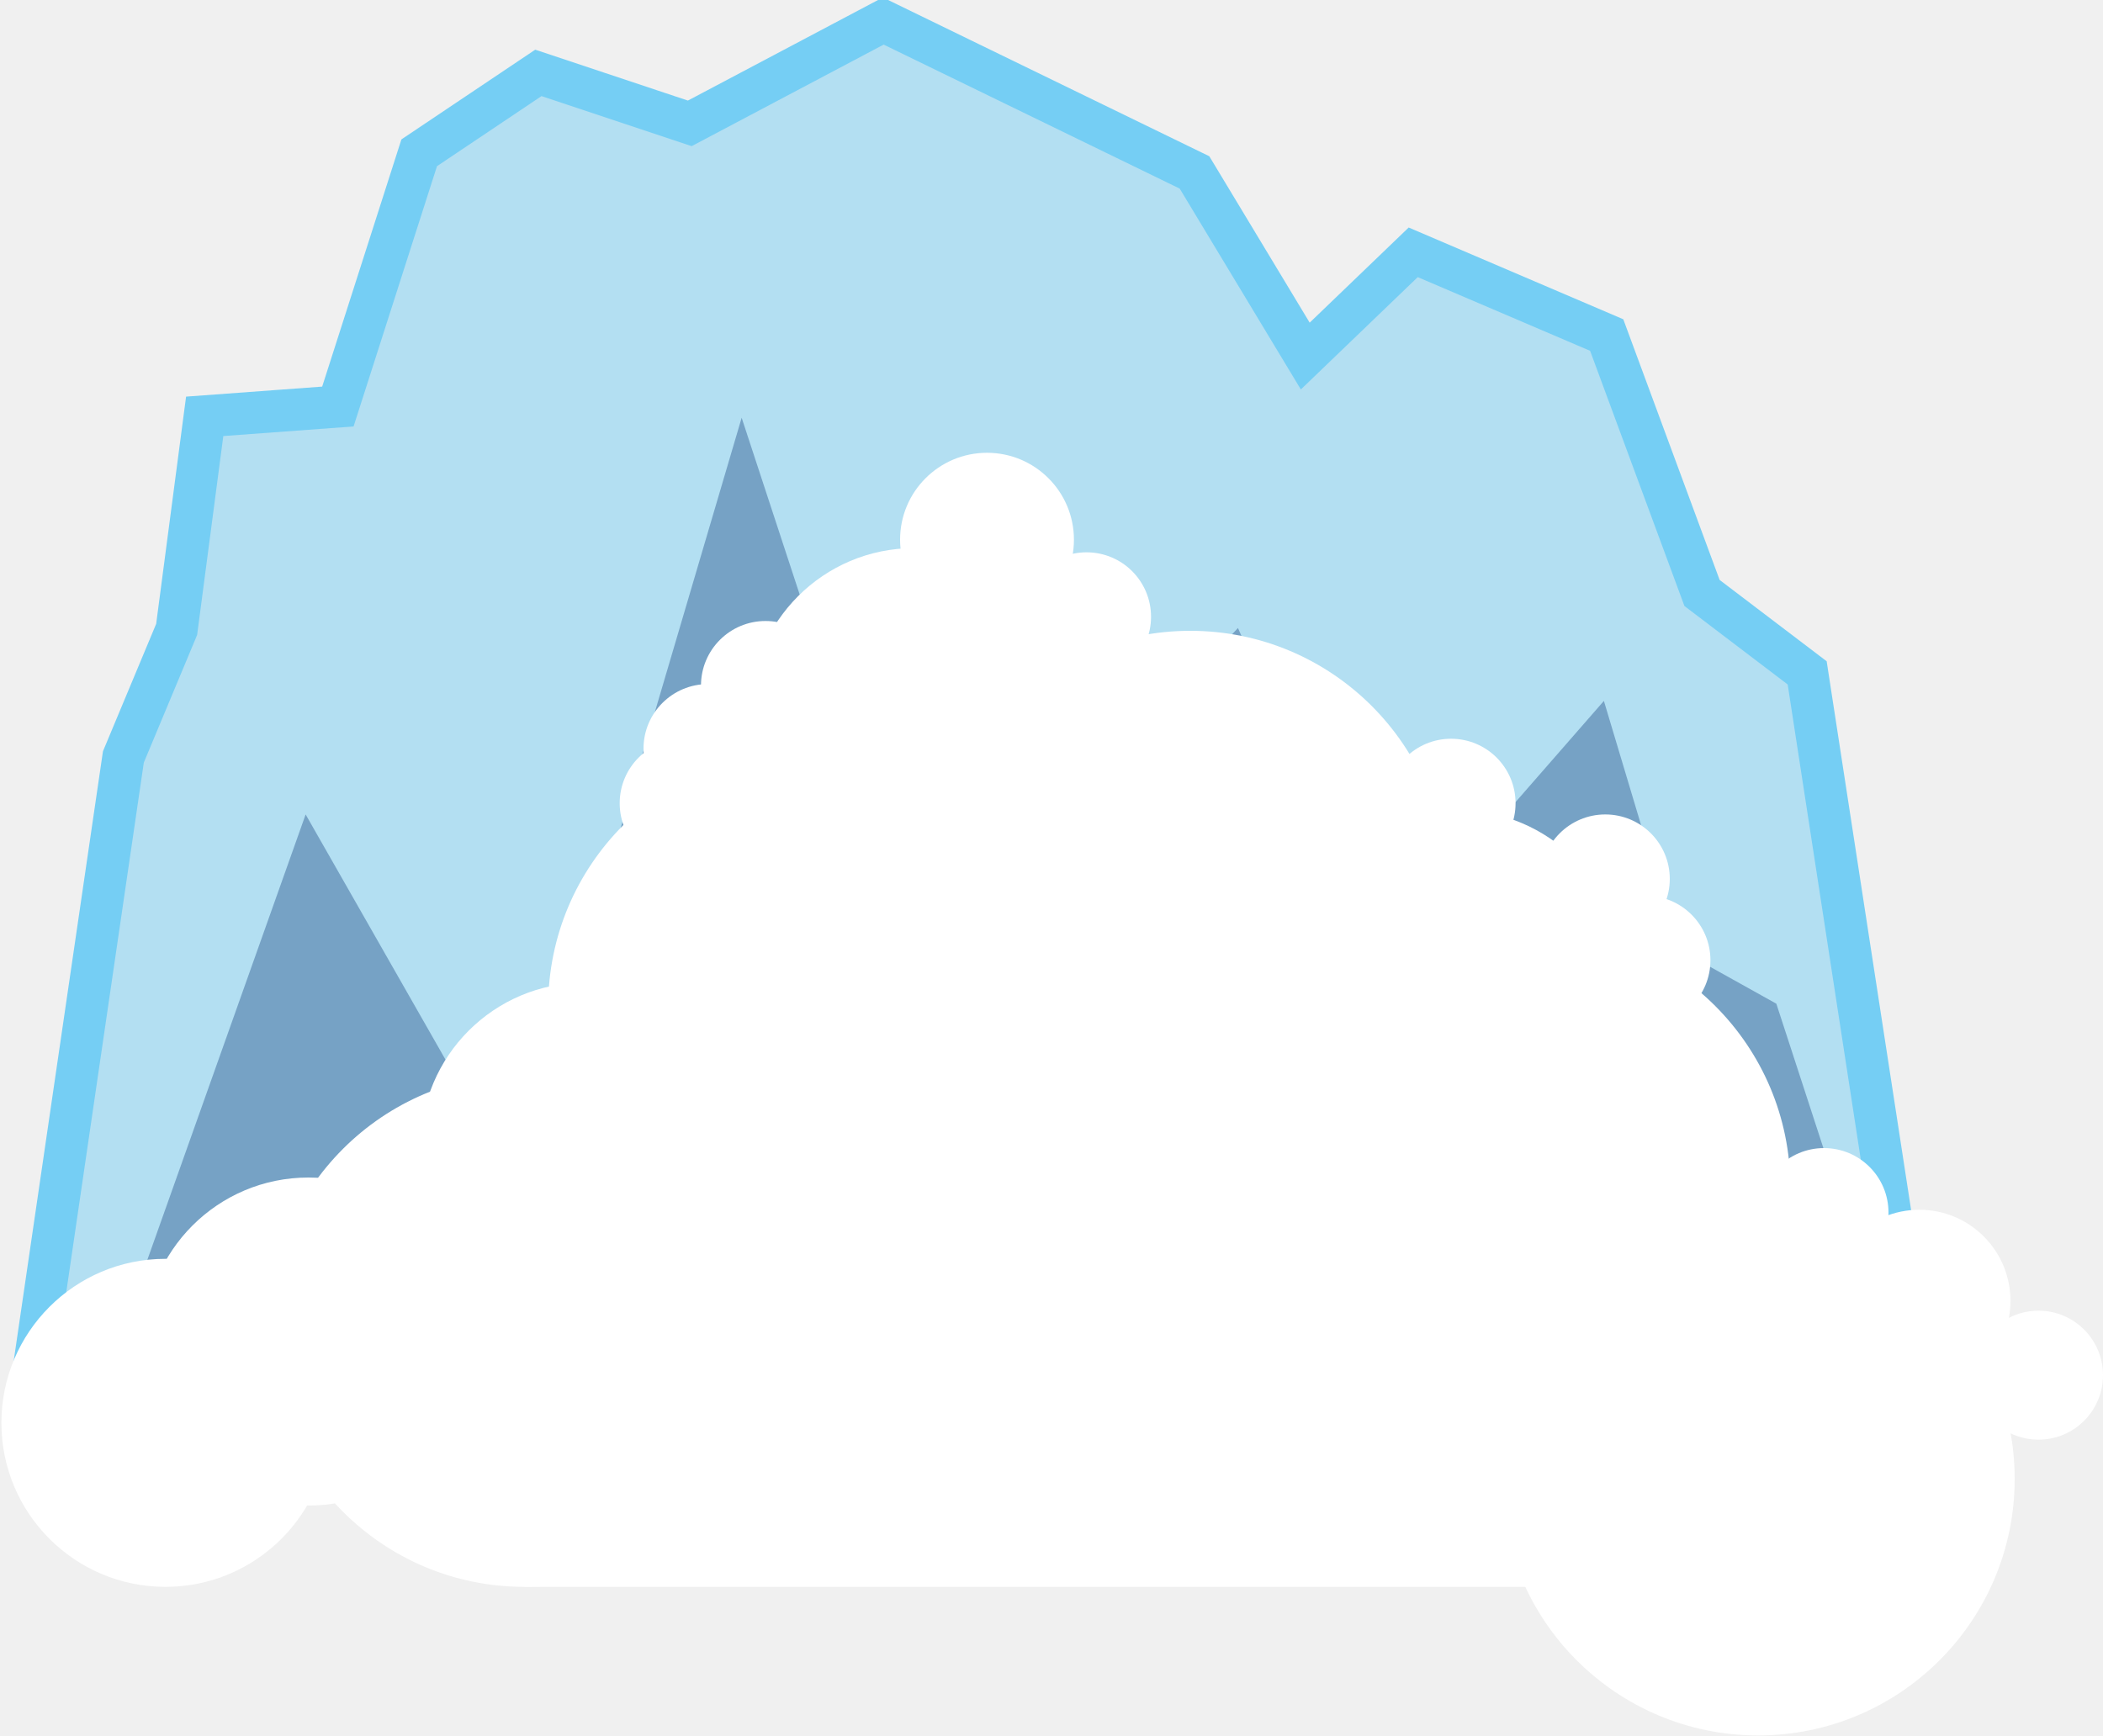
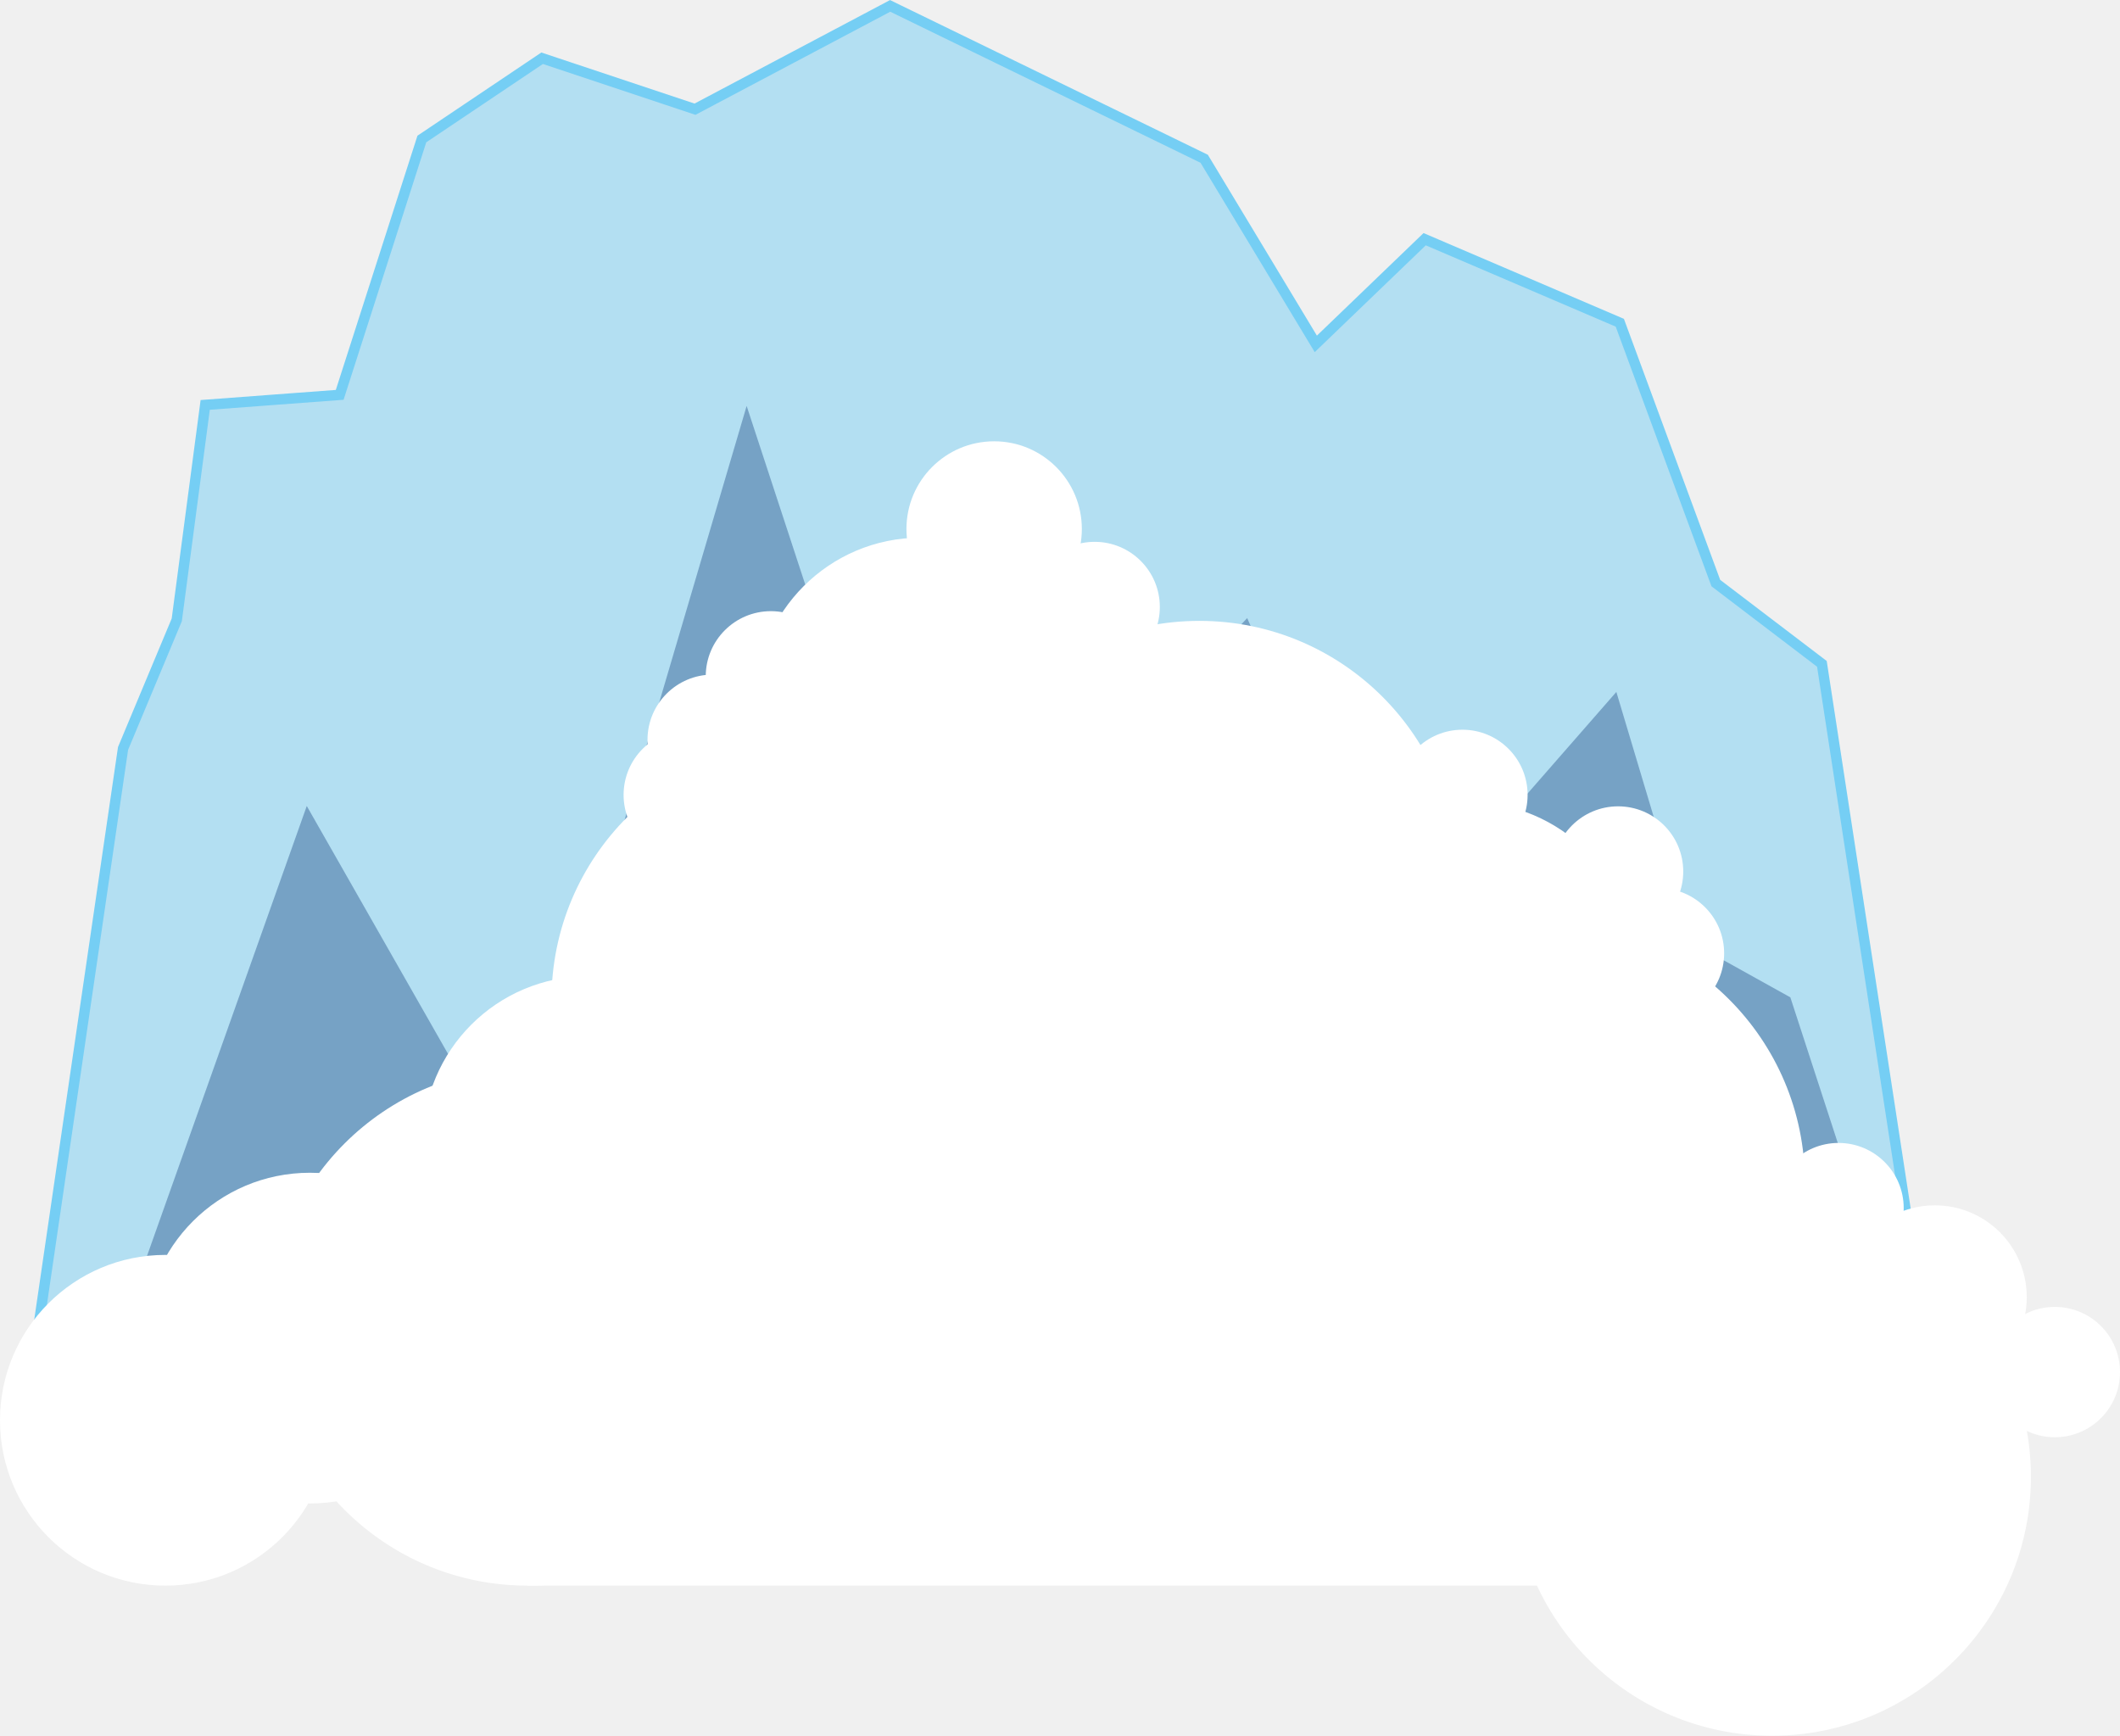
- <svg xmlns="http://www.w3.org/2000/svg" version="1.1" id="Layer_1" x="0px" y="0px" viewBox="-1.7 205.2 150 123.8" enable-background="new -1.7 205.2 150 123.8" xml:space="preserve">
-   <path opacity="0.5" fill="#75CEF4" enable-background="new    " d="M0.6,303.6l6.5-44.4l3.8-9.1l2-15.2l9.5-0.7l5.8-18.1l8.5-5.7  l10.8,3.6l13.8-7.3l22.2,10.8l7.9,13.1l7.7-7.4l13.8,5.9l6.8,18.4l7.5,5.7l7.8,50.7L0.6,303.6z" />
-   <path fill="none" stroke="#75CEF4" stroke-width="3" stroke-miterlimit="10" d="M0.6,303.6l6.5-44.4l3.8-9.1l2-15.2l9.5-0.7  l5.8-18.1l8.5-5.7l10.8,3.6l13.8-7.3l22.2,10.8l7.9,13.1l7.7-7.4l13.8,5.9l6.8,18.4l7.5,5.7l7.8,50.7L0.6,303.6z" />
-   <path opacity="0.36" fill="#0A3575" enable-background="new    " d="M6.1,302.7l14-39.4l15,26.3L51.2,235l12.8,39l22.6-24l10.3,23.3  l15.8-18.1l5.3,17.7l7,3.9l8.8,27C133.8,303.6,5.8,302.5,6.1,302.7" />
+ <svg xmlns="http://www.w3.org/2000/svg" version="1.1" id="Layer_1" x="0px" y="0px" viewBox="-1.3 353.1 611.6 500.7" enable-background="new -1.3 353.1 611.6 500.7" xml:space="preserve">
+   <path opacity="0.5" fill="#75CEF4" enable-background="new    " d="M7.7,750.1L34.2,569l15.5-37.1l8.2-62l38.8-2.9l23.7-73.8  l34.7-23.3l44.1,14.7l56.3-29.8l90.6,44.1l32.2,53.4l31.4-30.2l56.3,24.1l27.7,75.1l30.6,23.3L556,751.3L7.7,750.1z" />
+   <path fill="none" stroke="#75CEF4" stroke-width="3" stroke-miterlimit="10" d="M7.7,750.1L34.2,569l15.5-37.1l8.2-62l38.8-2.9  l23.7-73.8l34.7-23.3l44.1,14.7l56.3-29.8l90.6,44.1l32.2,53.4l31.4-30.2l56.3,24.1l27.7,75.1l30.6,23.3L556,751.3L7.7,750.1z" />
+   <path opacity="0.36" fill="#0A3575" enable-background="new    " d="M30.1,746.4l57.1-160.8L148.4,693l65.7-222.8l52.2,159.1  l92.2-97.9l42,95.1l64.5-73.8l21.6,72.2l28.6,15.9l35.9,110.2C551.1,750.1,28.9,745.6,30.1,746.4" />
  <g>
-     <circle fill="#FFFFFF" cx="40" cy="287" r="11.7" />
-     <circle fill="#FFFFFF" cx="63.5" cy="256" r="11.7" />
-     <circle fill="#FFFFFF" cx="102.3" cy="274.7" r="11.7" />
-     <circle fill="#FFFFFF" cx="35.7" cy="300.1" r="18.3" />
-     <circle fill="#FFFFFF" cx="55.7" cy="277" r="18.3" />
-     <circle fill="#FFFFFF" cx="83.2" cy="268.5" r="18.3" />
-     <circle fill="#FFFFFF" cx="107.7" cy="289.9" r="18.3" />
-     <circle fill="#FFFFFF" cx="123.7" cy="310.7" r="18.3" />
-     <circle fill="#FFFFFF" cx="52.9" cy="254.1" r="4.6" />
-     <circle fill="#FFFFFF" cx="48.8" cy="258.6" r="4.6" />
-     <circle fill="#FFFFFF" cx="75.8" cy="249.2" r="4.6" />
-     <circle fill="#FFFFFF" cx="68.7" cy="243.7" r="6.2" />
-     <circle fill="#FFFFFF" cx="101.8" cy="262.5" r="4.6" />
-     <circle fill="#FFFFFF" cx="115.7" cy="273.7" r="4.6" />
-     <circle fill="#FFFFFF" cx="128.4" cy="291.7" r="4.6" />
-     <circle fill="#FFFFFF" cx="143.7" cy="303.3" r="4.6" />
-     <circle fill="#FFFFFF" cx="135.2" cy="298" r="6.5" />
-     <circle fill="#FFFFFF" cx="112.8" cy="267.9" r="4.6" />
+     <circle fill="#FFFFFF" cx="168.4" cy="682.4" r="47.7" />
+     <circle fill="#FFFFFF" cx="264.3" cy="555.9" r="47.7" />
+     <circle fill="#FFFFFF" cx="422.6" cy="632.2" r="47.7" />
+     <circle fill="#FFFFFF" cx="150.9" cy="735.8" r="74.7" />
+     <circle fill="#FFFFFF" cx="232.5" cy="641.6" r="74.7" />
+     <circle fill="#FFFFFF" cx="344.7" cy="606.9" r="74.7" />
+     <circle fill="#FFFFFF" cx="444.7" cy="694.2" r="74.7" />
+     <circle fill="#FFFFFF" cx="509.9" cy="779.1" r="74.7" />
+     <circle fill="#FFFFFF" cx="221.1" cy="548.2" r="18.8" />
+     <circle fill="#FFFFFF" cx="204.3" cy="566.5" r="18.8" />
+     <circle fill="#FFFFFF" cx="314.5" cy="528.2" r="18.8" />
+     <circle fill="#FFFFFF" cx="285.5" cy="505.7" r="25.3" />
+     <circle fill="#FFFFFF" cx="420.6" cy="582.4" r="18.8" />
+     <circle fill="#FFFFFF" cx="477.3" cy="628.1" r="18.8" />
+     <circle fill="#FFFFFF" cx="529.1" cy="701.6" r="18.8" />
+     <circle fill="#FFFFFF" cx="591.5" cy="748.9" r="18.8" />
+     <circle fill="#FFFFFF" cx="556.9" cy="727.3" r="26.5" />
+     <circle fill="#FFFFFF" cx="465.5" cy="604.5" r="18.8" />
  </g>
-   <circle fill="#FFFFFF" cx="47.1" cy="262.5" r="4.6" />
-   <circle fill="#FFFFFF" cx="20.3" cy="300.9" r="11.7" />
-   <circle fill="#FFFFFF" cx="10.1" cy="306.7" r="11.7" />
-   <rect x="35.7" y="282.4" fill="#FFFFFF" width="75.5" height="36" />
+   <circle fill="#FFFFFF" cx="197.4" cy="582.4" r="18.8" />
+   <circle fill="#FFFFFF" cx="88.1" cy="739.1" r="47.7" />
+   <circle fill="#FFFFFF" cx="46.4" cy="762.8" r="47.7" />
+   <rect x="150.9" y="663.6" fill="#FFFFFF" width="308" height="146.9" />
</svg>
